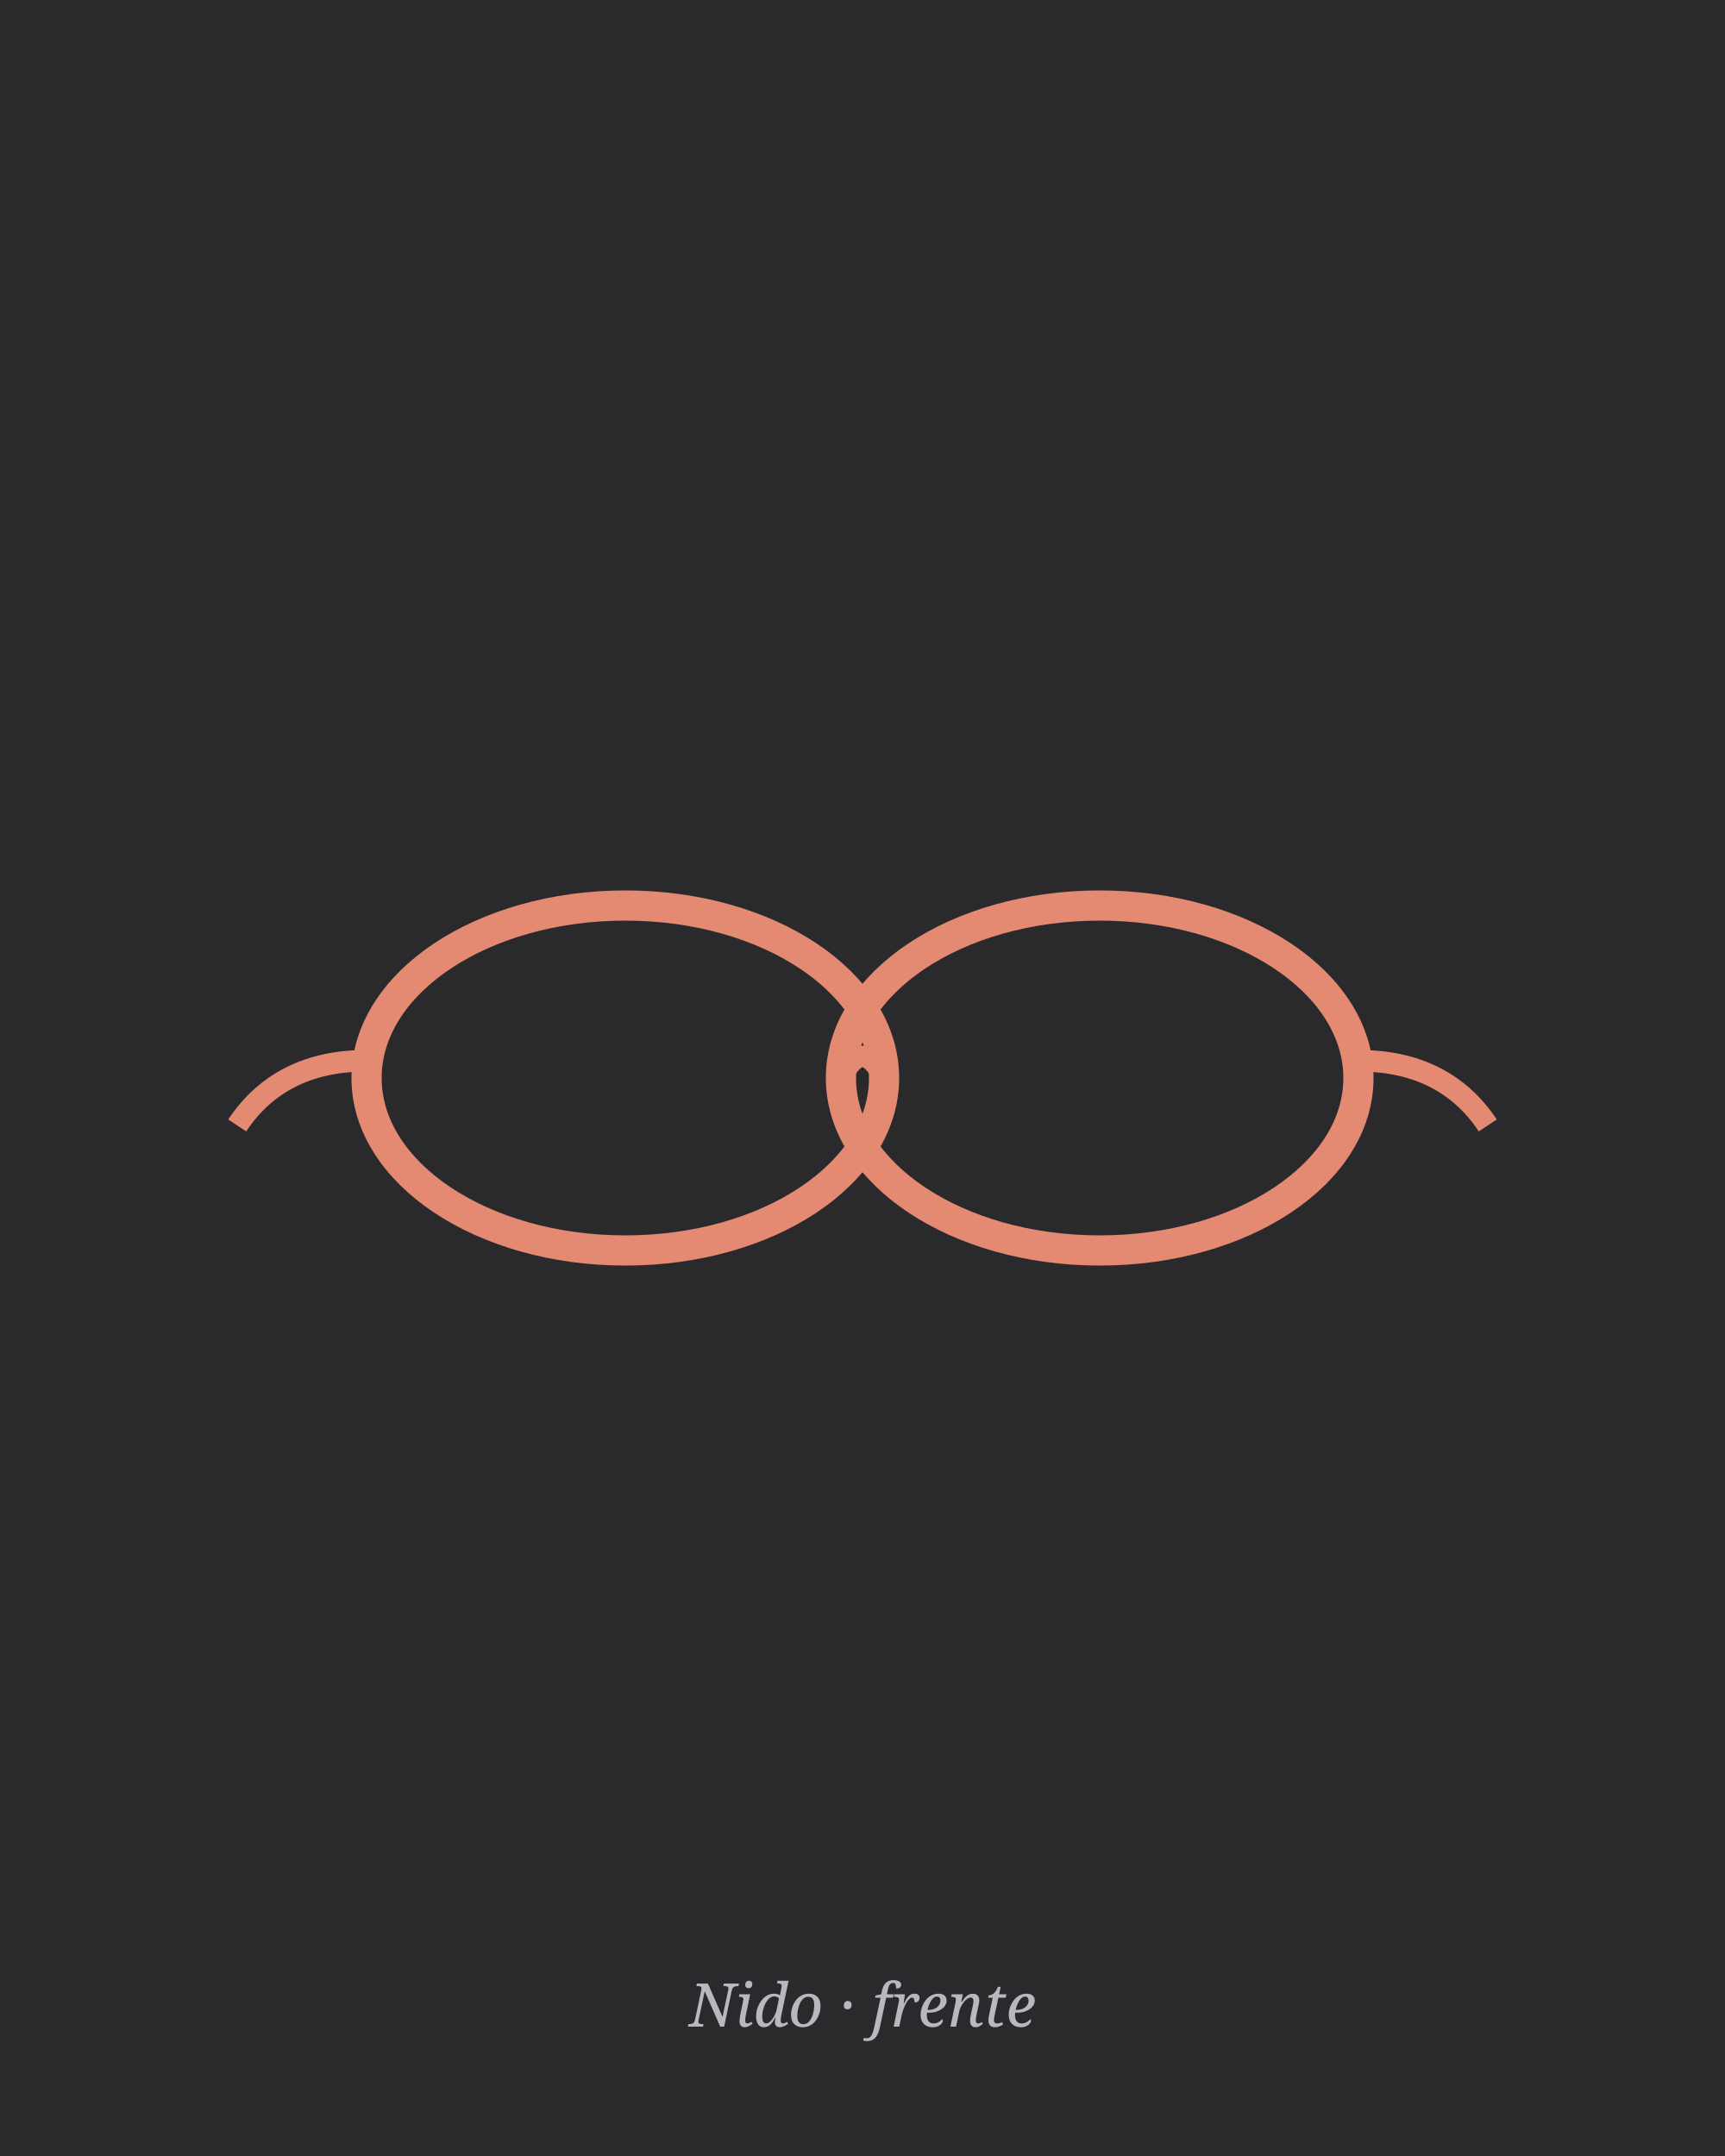
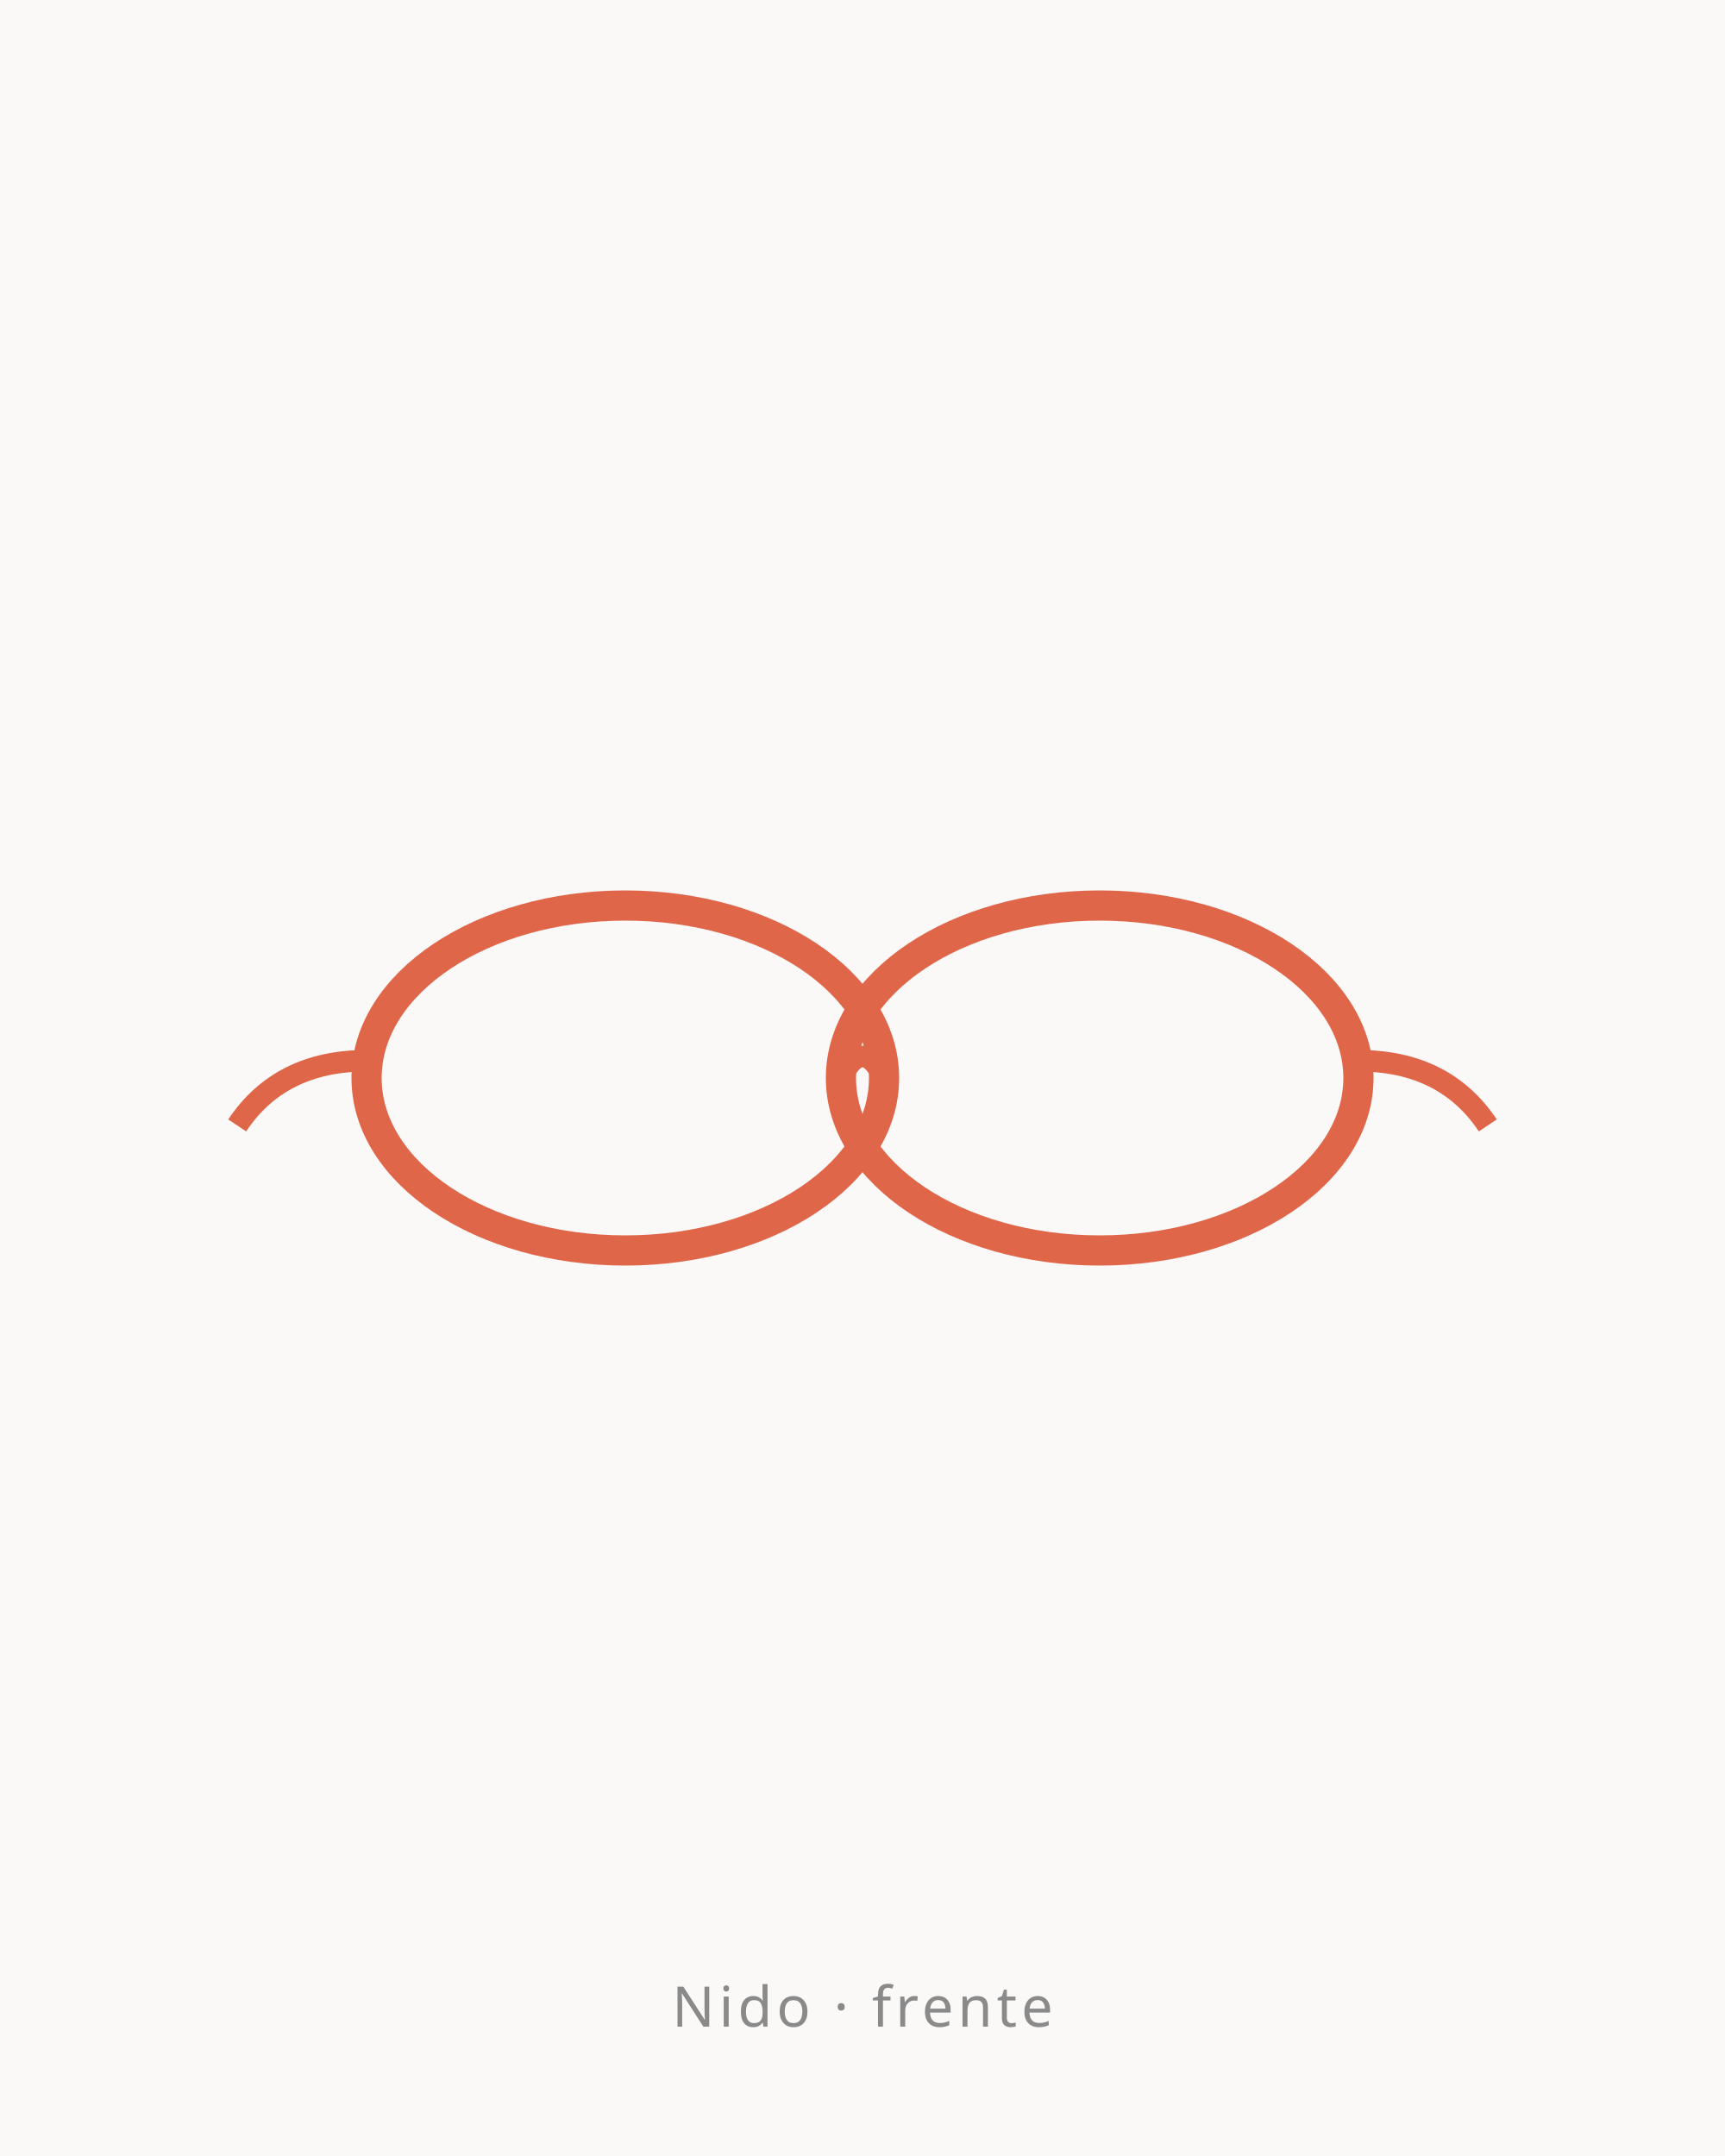
<svg xmlns="http://www.w3.org/2000/svg" viewBox="0 0 800 1000" width="800" height="1000">
-   <rect width="800" height="1000" fill="#2A2A2D" />
+   <rect width="800" height="1000" fill="#FAF9F7" />
  <g transform="translate(400 500)">
-     <ellipse cx="-110" cy="0" rx="120" ry="80" fill="none" stroke="#E58A72" stroke-width="14" />
-     <ellipse cx="110" cy="0" rx="120" ry="80" fill="none" stroke="#E58A72" stroke-width="14" />
-     <path d="M -10 0 q 10 -20 20 0" fill="none" stroke="#E58A72" stroke-width="10" />
-     <path d="M -230 -8 q -40 0 -60 30" fill="none" stroke="#E58A72" stroke-width="10" />
-     <path d="M 230 -8 q 40 0 60 30" fill="none" stroke="#E58A72" stroke-width="10" />
+     <ellipse cx="-110" cy="0" rx="120" ry="80" fill="none" stroke="#E0664A" stroke-width="14" />
+     <ellipse cx="110" cy="0" rx="120" ry="80" fill="none" stroke="#E0664A" stroke-width="14" />
+     <path d="M -10 0 q 10 -20 20 0" fill="none" stroke="#E0664A" stroke-width="10" />
+     <path d="M -230 -8 q -40 0 -60 30" fill="none" stroke="#E0664A" stroke-width="10" />
+     <path d="M 230 -8 q 40 0 60 30" fill="none" stroke="#E0664A" stroke-width="10" />
  </g>
-   <text x="400" y="940" text-anchor="middle" font-family="Georgia, serif" font-size="28" fill="#B8B8BD" font-style="italic">Nido · frente</text>
+   <text x="400" y="940" text-anchor="middle" font-family="Poppins, system-ui, sans-serif" font-size="26" letter-spacing="2" fill="#8A8A8A">Nido · frente</text>
</svg>
